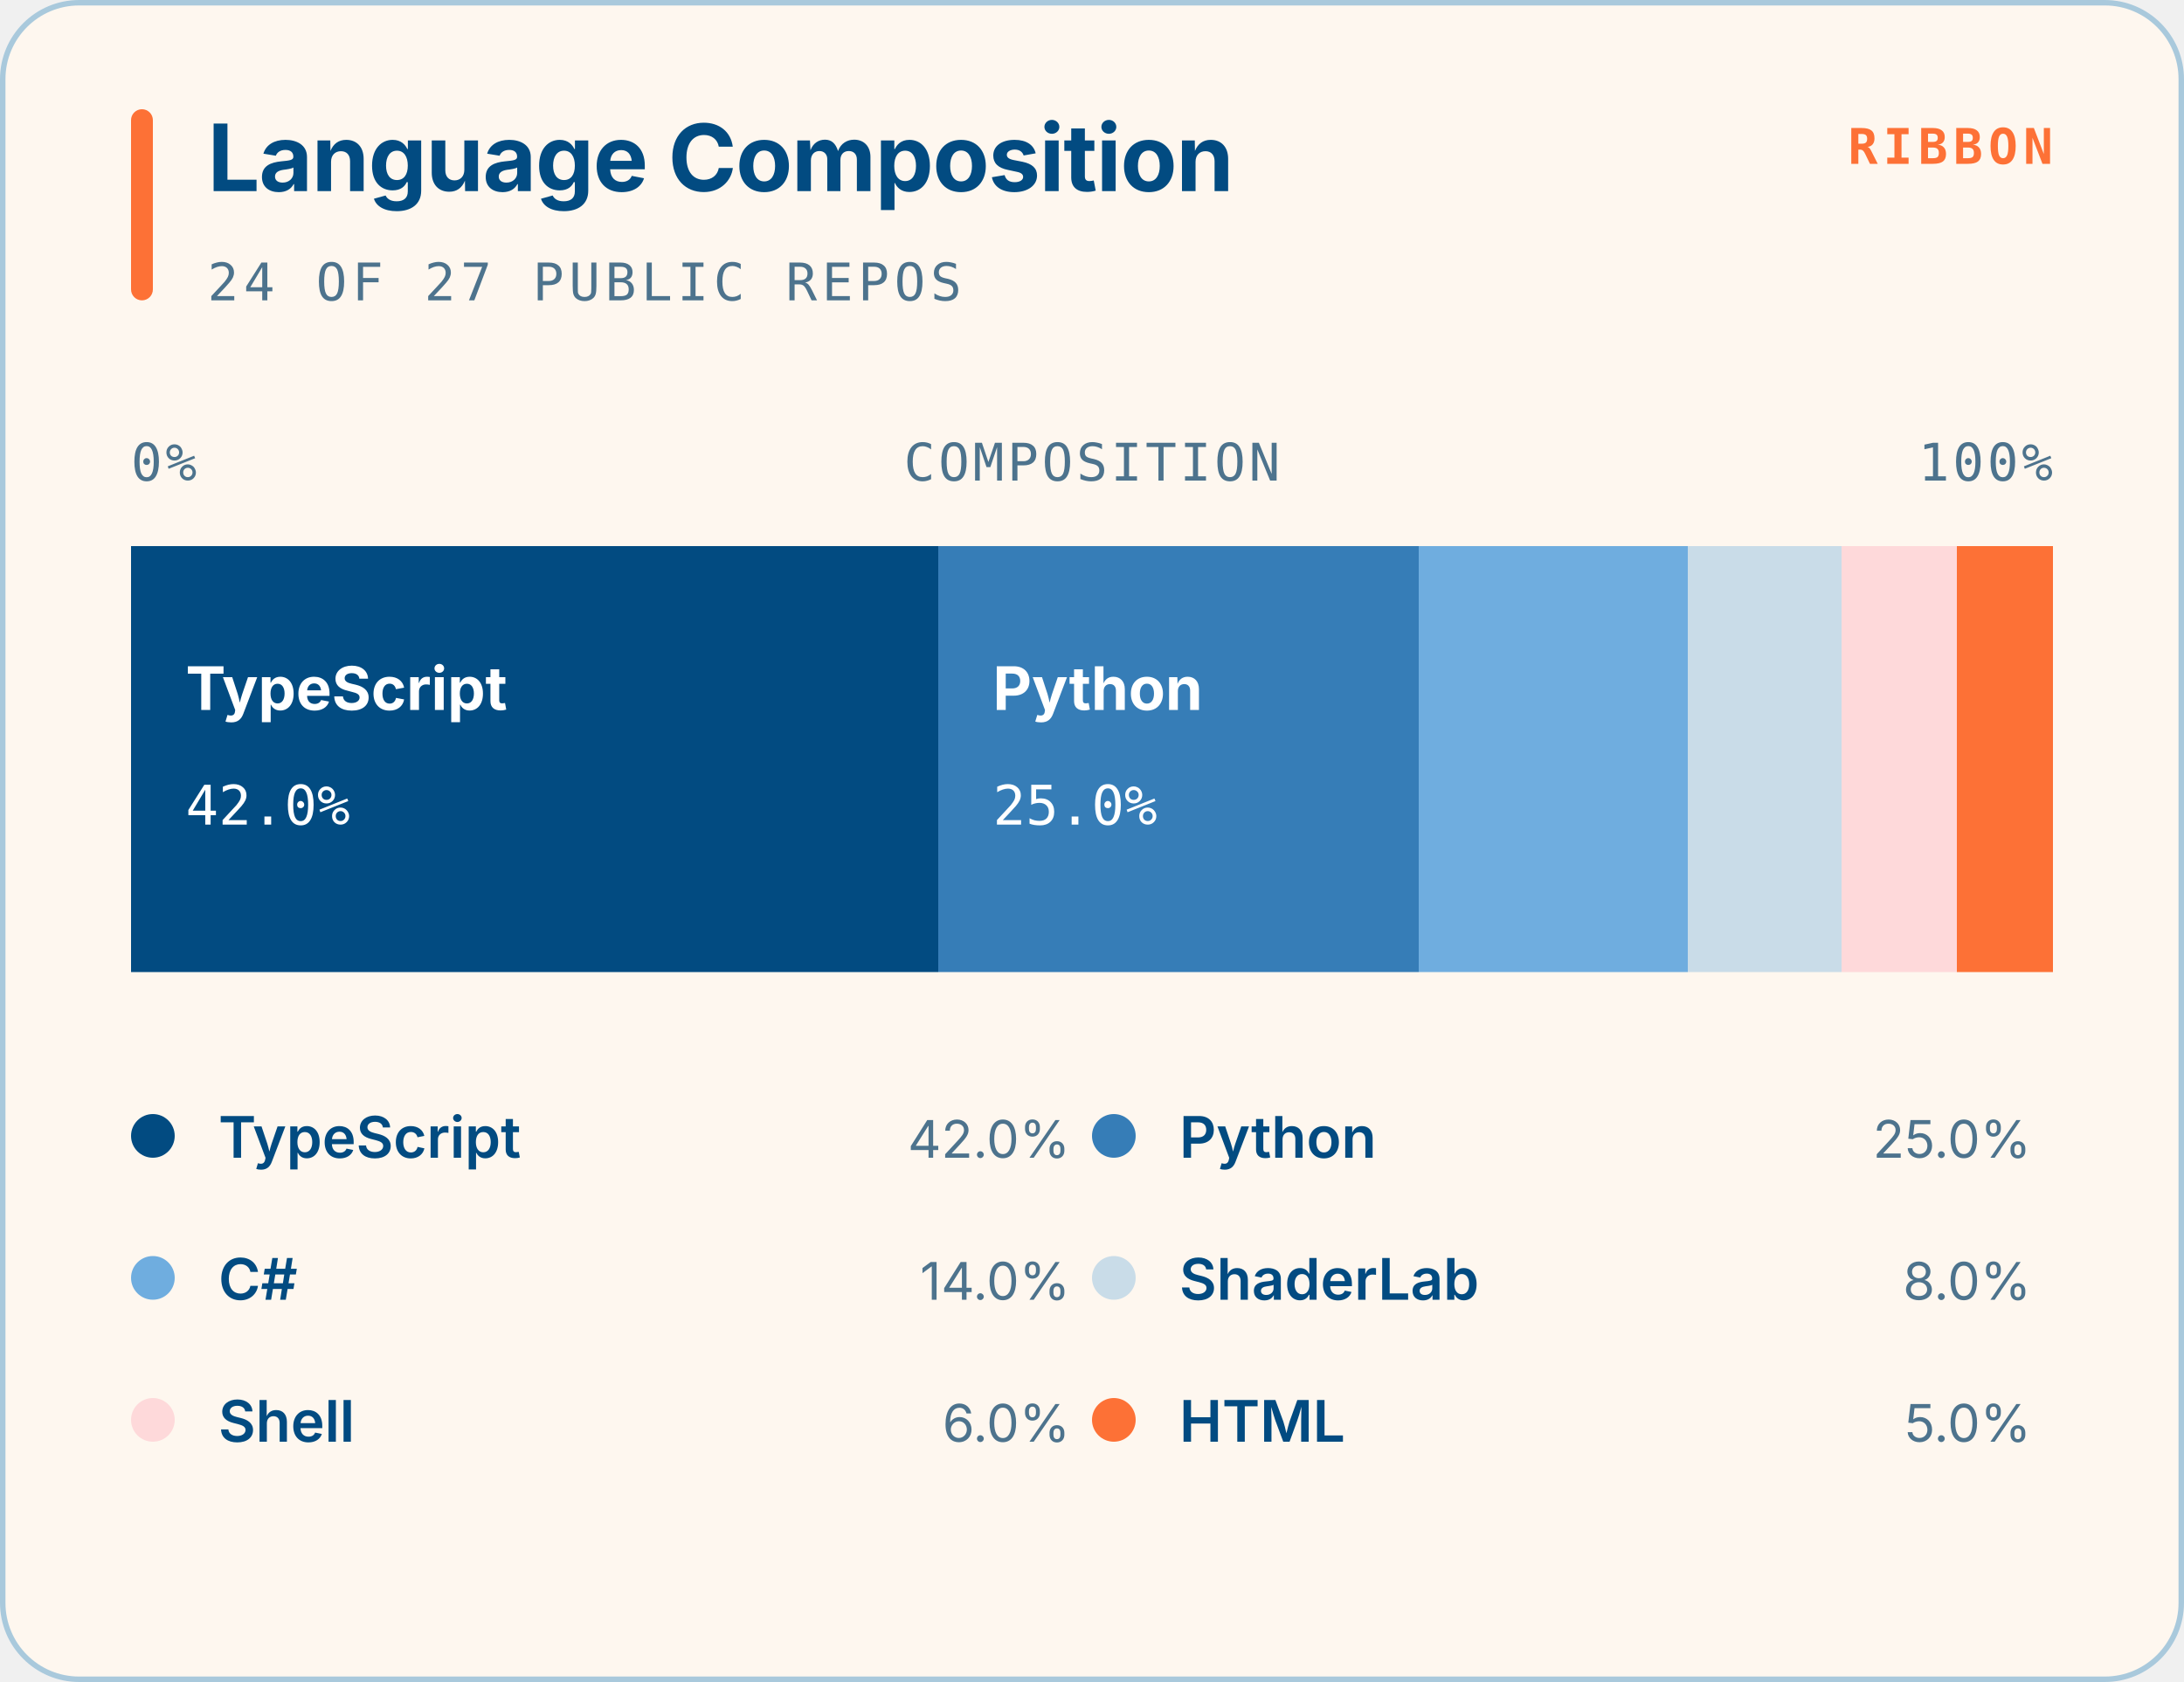
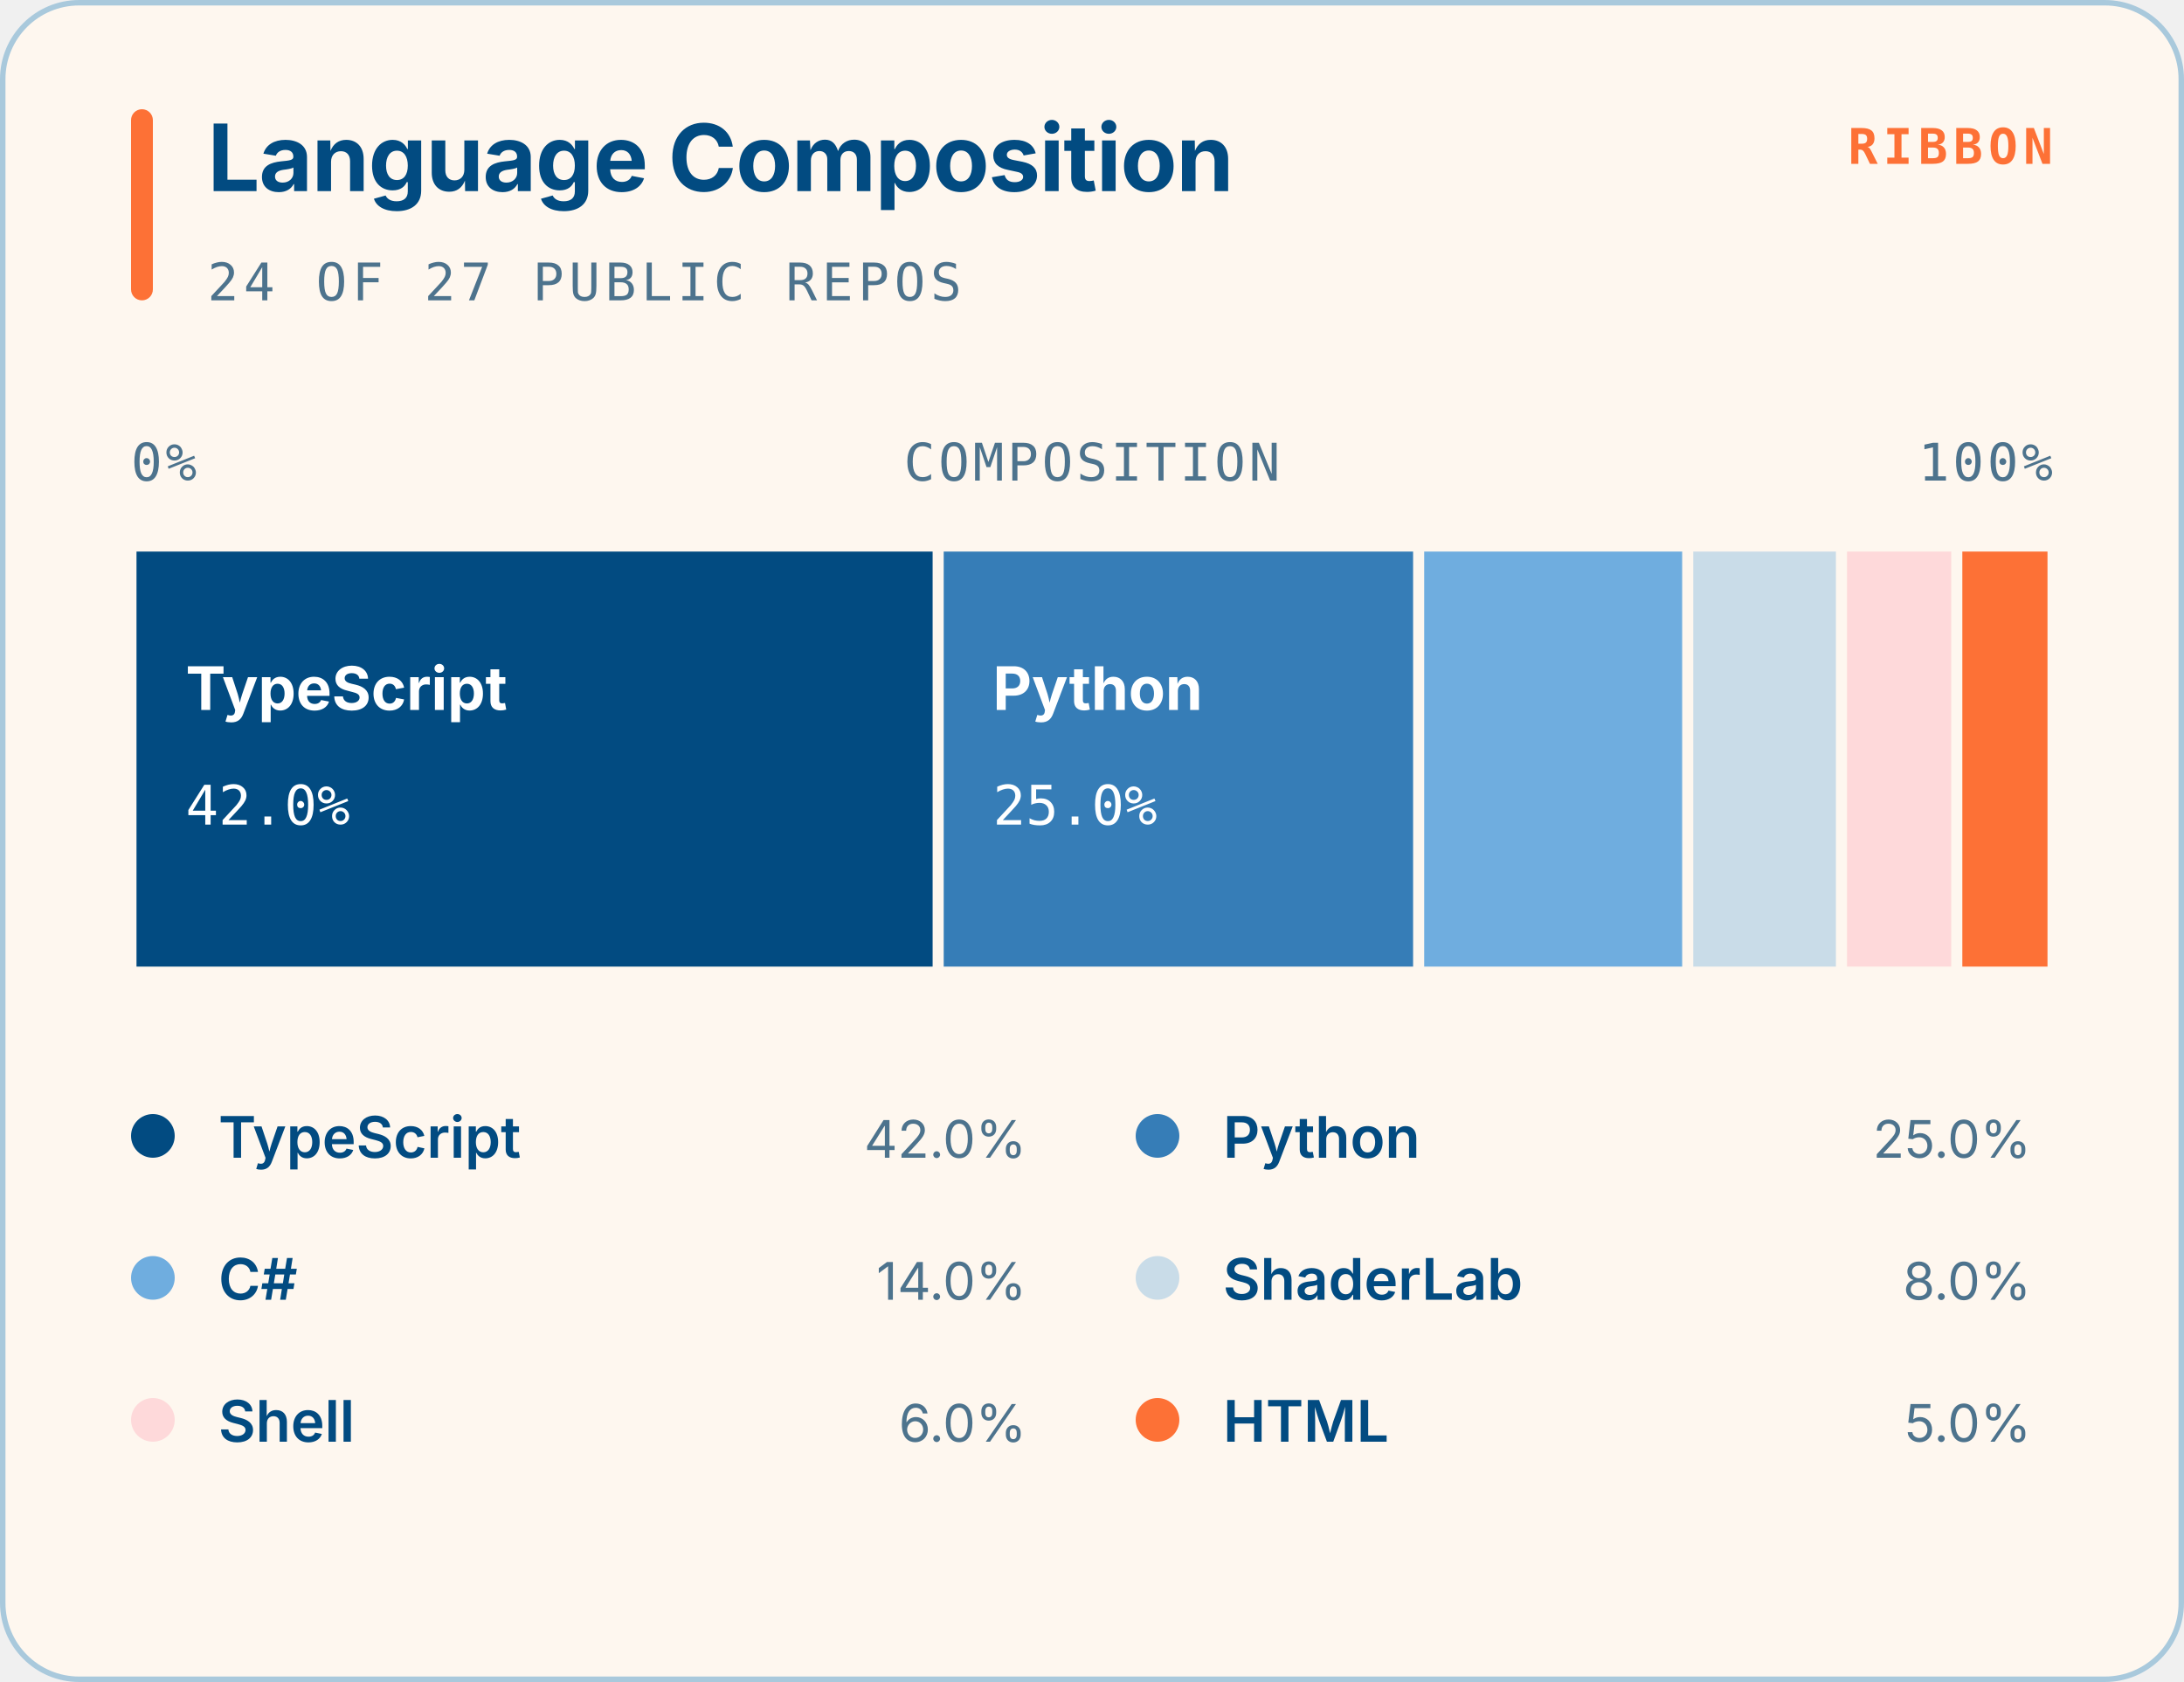
<svg xmlns="http://www.w3.org/2000/svg" role="img" aria-labelledby="title description" data-style="ribbon" data-theme="paper" width="400" height="308" viewBox="0 0 400 308">
  <style>
    text { font-family: -apple-system, BlinkMacSystemFont, Segoe UI, sans-serif; }
    .title { fill: #024b81; font-size: 17px; font-weight: 700; letter-spacing: -0.2px; }
    .meta, .style-tag, .rank, .metric-label { font-family: ui-monospace, SFMono-Regular, Consolas, monospace; }
    .meta { fill: #4d738d; font-size: 9.5px; letter-spacing: 0.9px; }
    .style-tag { fill: #fd7136; font-size: 9px; font-weight: 700; letter-spacing: 1px; }
    .label { fill: #024b81; font-size: 12px; font-weight: 650; }
    .value { fill: #4d738d; font-size: 11px; font-variant-numeric: tabular-nums; }
    .rank { fill: #fd7136; font-size: 9px; font-weight: 700; }
    .metric { fill: #024b81; font-size: 27px; font-weight: 750; font-variant-numeric: tabular-nums; }
    .metric-label { fill: #4d738d; font-size: 7px; letter-spacing: 0.7px; }
+     .legend-rank { fill: #4d738d; font-family: ui-monospace, SFMono-Regular, Consolas, monospace; font-size: 8px; font-weight: 700; }
    .legend-label { fill: #024b81; font-size: 10.5px; font-weight: 600; }
    .legend-value { fill: #4d738d; font-size: 9.5px; font-variant-numeric: tabular-nums; }
    .axis-note { fill: #4d738d; font-family: ui-monospace, SFMono-Regular, Consolas, monospace; font-size: 9.5px; letter-spacing: 0.6px; }
    .part-label { font-size: 11px; font-weight: 700; }
+     .part-rank { font-family: ui-monospace, SFMono-Regular, Consolas, monospace; font-size: 9px; font-weight: 800; }
    .part-value { font-family: ui-monospace, SFMono-Regular, Consolas, monospace; font-size: 10px; font-variant-numeric: tabular-nums; }
    .center-label { fill: #024b81; font-size: 12px; font-weight: 700; }
    .center-value { fill: #4d738d; font-family: ui-monospace, SFMono-Regular, Consolas, monospace; font-size: 9px; }
    .node-label { font-size: 9px; font-weight: 750; }
    .empty { fill: #4d738d; font-size: 11px; }
  </style>
  <rect class="card" x="0.5" y="0.5" width="399" height="307" rx="14" fill="#fef7ef" stroke="#a9c9dc" />
  <rect x="24" y="20" width="4" height="35" rx="2" fill="#fd7136" />
  <text class="title" x="38" y="35">Language Composition</text>
  <text class="meta" x="38" y="55">24 OF 27 PUBLIC REPOS</text>
  <text class="style-tag" text-anchor="end" x="376" y="30">RIBBON</text>
  <text class="axis-note" x="24" y="88">0%</text>
  <text class="axis-note" text-anchor="middle" x="200" y="88">COMPOSITION</text>
  <text class="axis-note" text-anchor="end" x="376" y="88">100%</text>
  <g data-role="ribbon-part">
-     <rect data-role="composition-part" data-language="TypeScript" data-share="42" x="24" y="100" width="147.84" height="78" fill="#024b81" />
+     <rect data-role="composition-part" data-language="TypeScript" data-share="42" x="24" y="100" width="147.84" height="78" fill="#024b81" stroke="#fef7ef" stroke-width="2" />
    <text class="part-label" x="34" y="130" fill="#ffffff">TypeScript</text>
    <text class="part-value" x="34" y="151" fill="#ffffff">42.0%</text>
-     <rect data-role="composition-part" data-language="Python" data-share="25" x="171.84" y="100" width="88" height="78" fill="#367db7" />
+     <rect data-role="composition-part" data-language="Python" data-share="25" x="171.84" y="100" width="88" height="78" fill="#367db7" stroke="#fef7ef" stroke-width="2" />
    <text class="part-label" x="181.84" y="130" fill="#ffffff">Python</text>
    <text class="part-value" x="181.84" y="151" fill="#ffffff">25.0%</text>
-     <rect data-role="composition-part" data-language="C#" data-share="14" x="259.84" y="100" width="49.28" height="78" fill="#6faddf" />
-     <rect data-role="composition-part" data-language="ShaderLab" data-share="8" x="309.12" y="100" width="28.16" height="78" fill="#c9dce8" />
-     <rect data-role="composition-part" data-language="Shell" data-share="6" x="337.28" y="100" width="21.12" height="78" fill="#fed9da" />
-     <rect data-role="composition-part" data-language="HTML" data-share="5" x="358.4" y="100" width="17.6" height="78" fill="#fd7136" />
+     <rect data-role="composition-part" data-language="C#" data-share="14" x="259.84" y="100" width="49.28" height="78" fill="#6faddf" stroke="#fef7ef" stroke-width="2" />
+     <rect data-role="composition-part" data-language="ShaderLab" data-share="8" x="309.12" y="100" width="28.16" height="78" fill="#c9dce8" stroke="#fef7ef" stroke-width="2" />
+     <rect data-role="composition-part" data-language="Shell" data-share="6" x="337.28" y="100" width="21.12" height="78" fill="#fed9da" stroke="#fef7ef" stroke-width="2" />
+     <rect data-role="composition-part" data-language="HTML" data-share="5" x="358.4" y="100" width="17.6" height="78" fill="#fd7136" stroke="#fef7ef" stroke-width="2" />
  </g>
  <g data-role="legend" data-columns="2">
    <circle cx="28" cy="208" r="4" fill="#024b81" />
    <text class="legend-label" x="40" y="212">TypeScript</text>
-     <text class="legend-value" text-anchor="end" x="196" y="212">42.0%</text>
-     <circle cx="204" cy="208" r="4" fill="#367db7" />
-     <text class="legend-label" x="216" y="212">Python</text>
+     <text class="legend-value" text-anchor="end" x="188" y="212">42.0%</text>
+     <circle cx="212" cy="208" r="4" fill="#367db7" />
+     <text class="legend-label" x="224" y="212">Python</text>
    <text class="legend-value" text-anchor="end" x="372" y="212">25.0%</text>
    <circle cx="28" cy="234" r="4" fill="#6faddf" />
    <text class="legend-label" x="40" y="238">C#</text>
-     <text class="legend-value" text-anchor="end" x="196" y="238">14.0%</text>
-     <circle cx="204" cy="234" r="4" fill="#c9dce8" />
-     <text class="legend-label" x="216" y="238">ShaderLab</text>
+     <text class="legend-value" text-anchor="end" x="188" y="238">14.0%</text>
+     <circle cx="212" cy="234" r="4" fill="#c9dce8" />
+     <text class="legend-label" x="224" y="238">ShaderLab</text>
    <text class="legend-value" text-anchor="end" x="372" y="238">8.0%</text>
    <circle cx="28" cy="260" r="4" fill="#fed9da" />
    <text class="legend-label" x="40" y="264">Shell</text>
-     <text class="legend-value" text-anchor="end" x="196" y="264">6.0%</text>
-     <circle cx="204" cy="260" r="4" fill="#fd7136" />
-     <text class="legend-label" x="216" y="264">HTML</text>
+     <text class="legend-value" text-anchor="end" x="188" y="264">6.0%</text>
+     <circle cx="212" cy="260" r="4" fill="#fd7136" />
+     <text class="legend-label" x="224" y="264">HTML</text>
    <text class="legend-value" text-anchor="end" x="372" y="264">5.0%</text>
  </g>
</svg>
